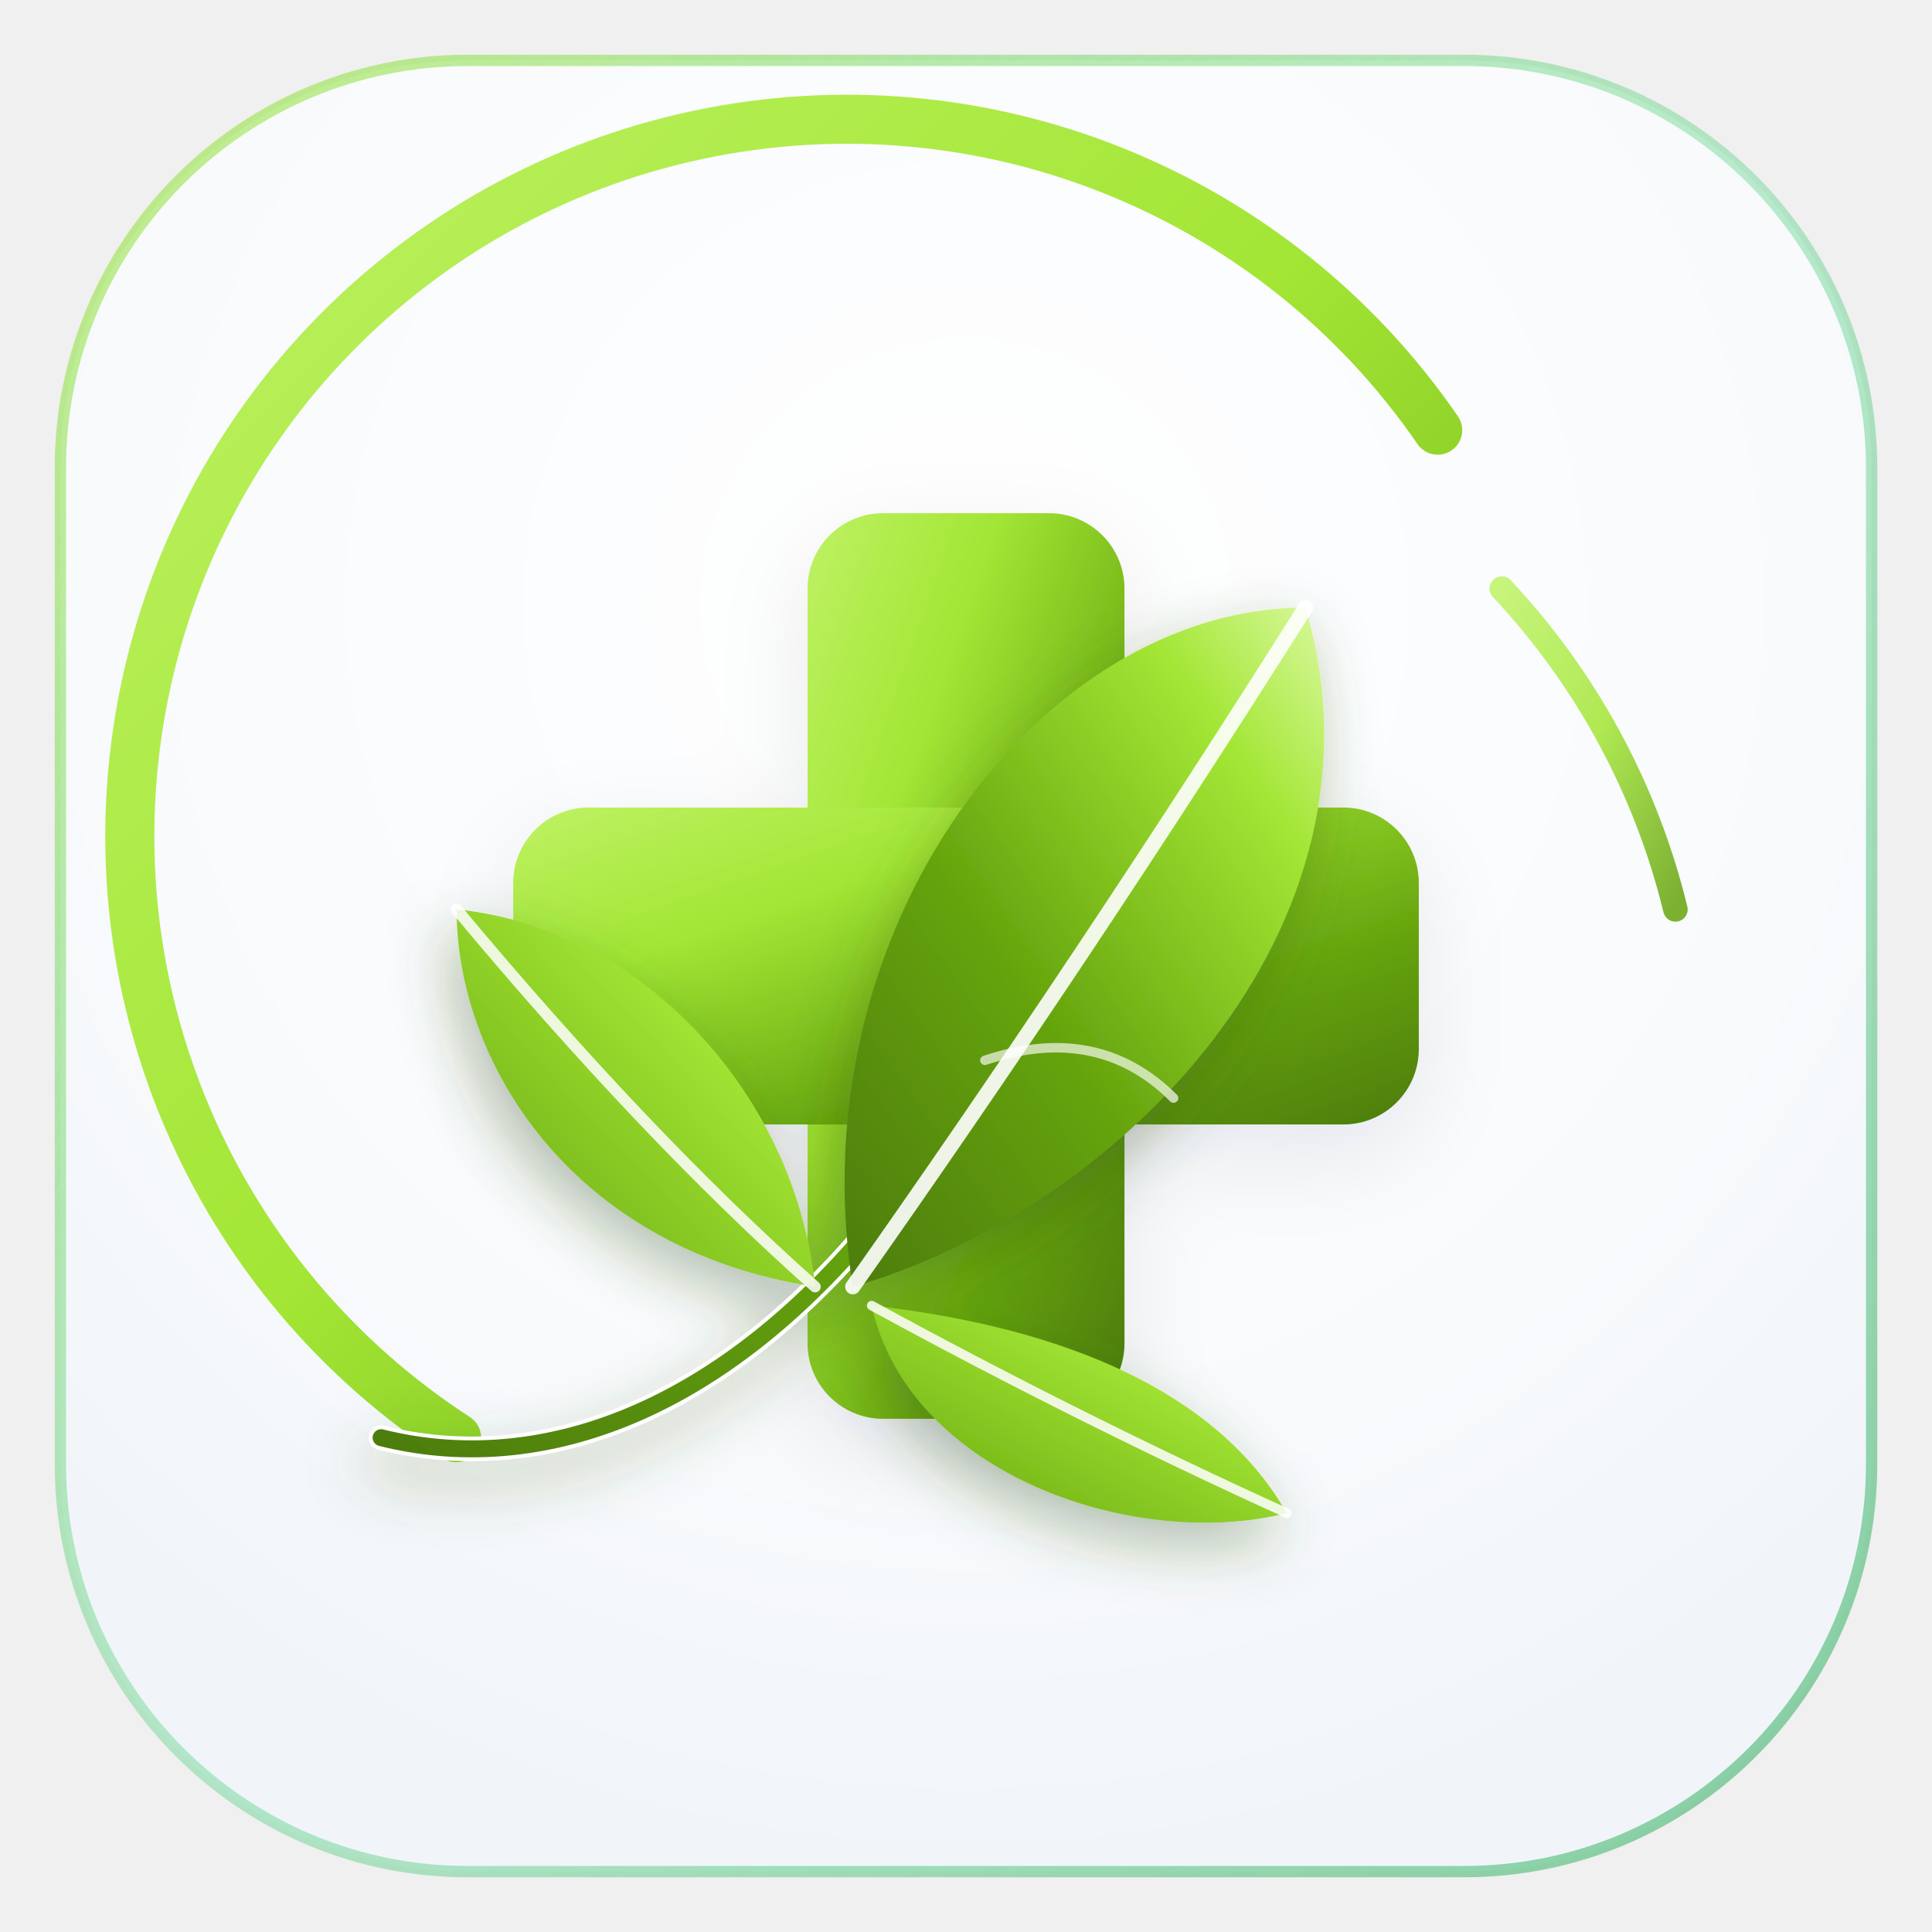
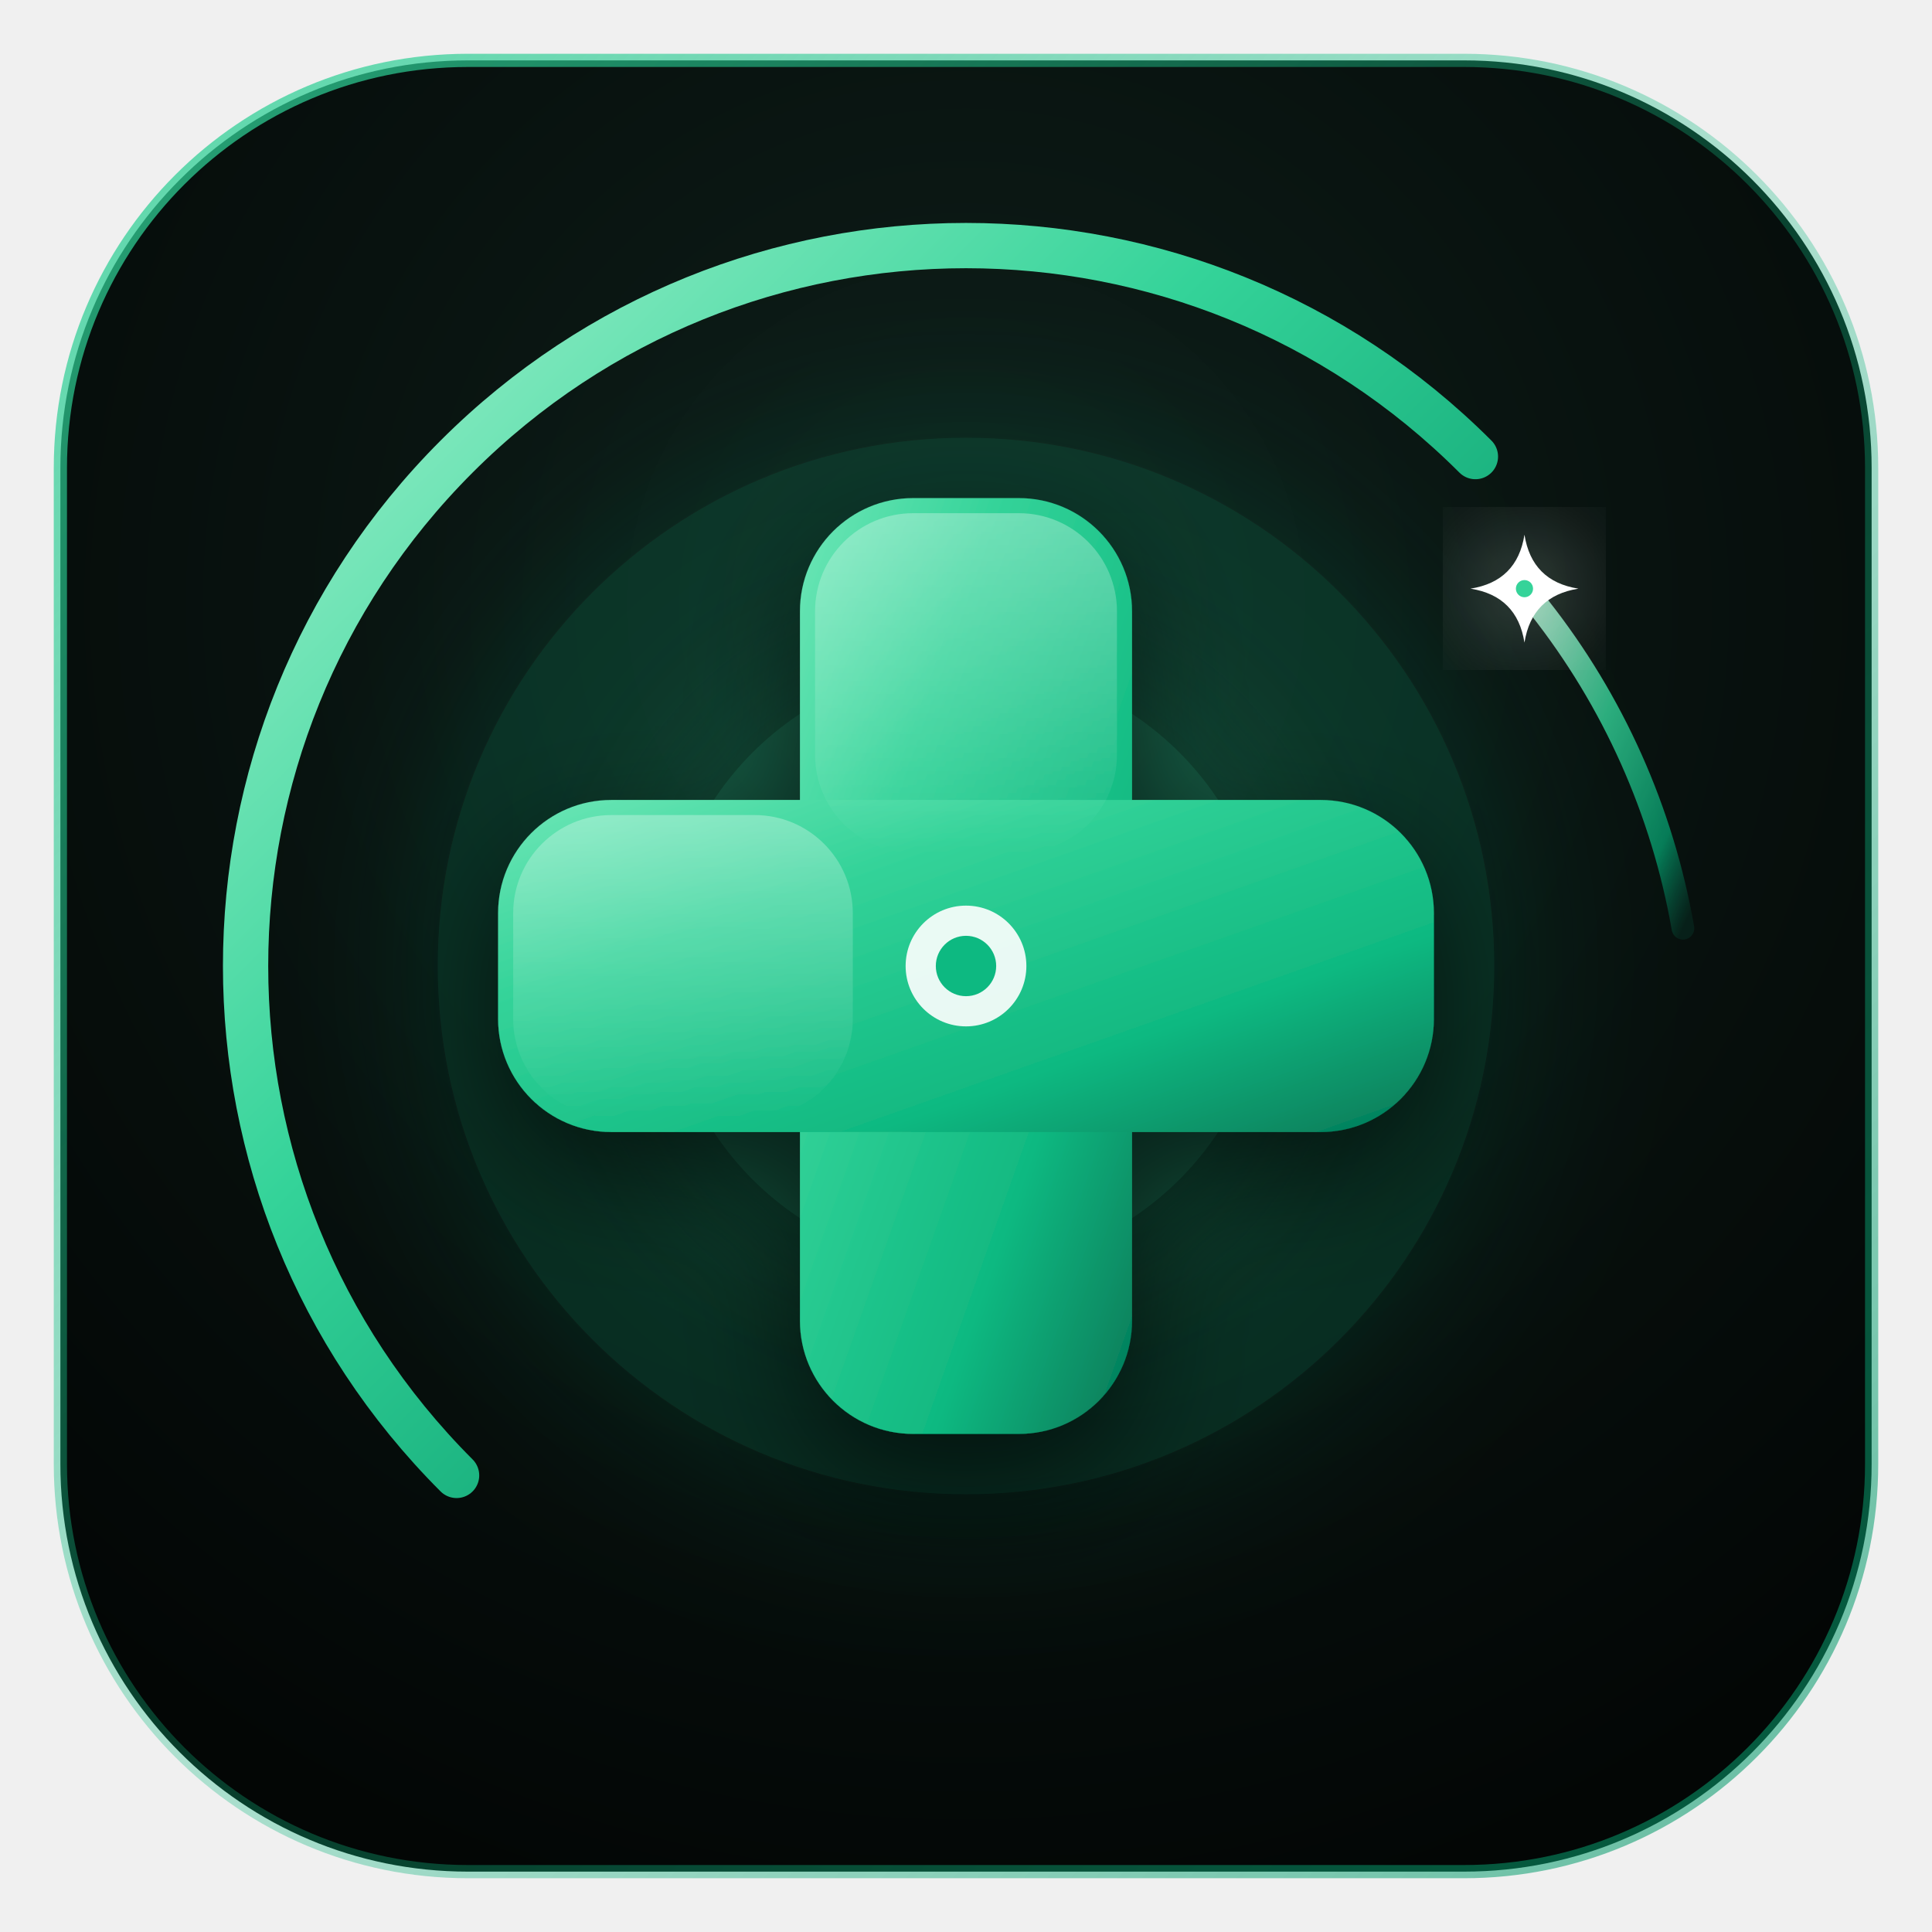
<svg xmlns="http://www.w3.org/2000/svg" width="512" height="512" viewBox="0 0 512 512" fill="none">
  <defs>
-     <radialGradient id="bg-clean-512" cx="50%" cy="30%" r="70%">
-       <stop offset="0%" stop-color="#ffffff" />
-       <stop offset="70%" stop-color="#f8fafc" />
-       <stop offset="100%" stop-color="#f1f5f9" />
+     <radialGradient id="no-leaf-bg-512" cx="50%" cy="30%" r="75%">
+       <stop offset="0%" stop-color="#0f1f1a" />
+       <stop offset="50%" stop-color="#08120f" />
+       <stop offset="100%" stop-color="#030605" />
    </radialGradient>
-     <linearGradient id="border-clean-512" x1="0%" y1="0%" x2="100%" y2="100%">
-       <stop offset="0%" stop-color="#a3e635" stop-opacity="0.6" />
-       <stop offset="50%" stop-color="#22c55e" stop-opacity="0.3" />
-       <stop offset="100%" stop-color="#16a34a" stop-opacity="0.5" />
+     <linearGradient id="no-leaf-border-512" x1="0%" y1="0%" x2="100%" y2="100%">
+       <stop offset="0%" stop-color="#34d399" stop-opacity="0.8" />
+       <stop offset="50%" stop-color="#10b981" stop-opacity="0.3" />
+       <stop offset="100%" stop-color="#059669" stop-opacity="0.6" />
    </linearGradient>
-     <linearGradient id="green-cross-512" x1="0%" y1="0%" x2="100%" y2="100%">
-       <stop offset="0%" stop-color="#bef264" />
-       <stop offset="30%" stop-color="#a3e635" />
-       <stop offset="70%" stop-color="#65a30d" />
-       <stop offset="100%" stop-color="#4d7c0f" />
+     <linearGradient id="cross-main-512" x1="0%" y1="0%" x2="100%" y2="100%">
+       <stop offset="0%" stop-color="#6ee7b7" />
+       <stop offset="30%" stop-color="#34d399" />
+       <stop offset="70%" stop-color="#10b981" />
+       <stop offset="100%" stop-color="#047857" />
    </linearGradient>
-     <linearGradient id="leaf-main-512" x1="0%" y1="100%" x2="100%" y2="0%">
-       <stop offset="0%" stop-color="#4d7c0f" />
-       <stop offset="40%" stop-color="#65a30d" />
-       <stop offset="80%" stop-color="#a3e635" />
-       <stop offset="100%" stop-color="#d9f99d" />
+     <linearGradient id="cross-sheen-512" x1="0%" y1="0%" x2="0%" y2="100%">
+       <stop offset="0%" stop-color="#ffffff" stop-opacity="0.5" />
+       <stop offset="100%" stop-color="#ffffff" stop-opacity="0" />
    </linearGradient>
-     <linearGradient id="leaf-side-512" x1="0%" y1="100%" x2="100%" y2="0%">
-       <stop offset="0%" stop-color="#65a30d" />
-       <stop offset="70%" stop-color="#a3e635" />
-       <stop offset="100%" stop-color="#bef264" />
+     <linearGradient id="ring-glow-512" x1="0%" y1="0%" x2="100%" y2="100%">
+       <stop offset="0%" stop-color="#a7f3d0" />
+       <stop offset="40%" stop-color="#34d399" />
+       <stop offset="80%" stop-color="#059669" />
+       <stop offset="100%" stop-color="#047857" stop-opacity="0.2" />
    </linearGradient>
-     <linearGradient id="ring-grad-512" x1="0%" y1="0%" x2="100%" y2="100%">
-       <stop offset="0%" stop-color="#bef264" />
-       <stop offset="50%" stop-color="#a3e635" />
-       <stop offset="100%" stop-color="#65a30d" />
-     </linearGradient>
-     <filter id="clean-shadow-512" x="-15%" y="-15%" width="130%" height="130%">
-       <feDropShadow dx="0" dy="8" stdDeviation="12" flood-color="#1e293b" flood-opacity="0.08" />
+     <filter id="emerald-aura-512" x="-25%" y="-25%" width="150%" height="150%">
+       <feGaussianBlur stdDeviation="24" result="blur" />
+       <feComposite in="SourceGraphic" in2="blur" operator="over" />
    </filter>
-     <filter id="leaf-lift" x="-20%" y="-20%" width="140%" height="140%">
-       <feDropShadow dx="-2" dy="6" stdDeviation="8" flood-color="#365314" flood-opacity="0.35" />
+     <filter id="cross-shadow-512" x="-20%" y="-20%" width="140%" height="140%">
+       <feDropShadow dx="0" dy="12" stdDeviation="16" flood-color="#000000" flood-opacity="0.6" />
    </filter>
  </defs>
-   <rect x="16" y="16" width="480" height="480" rx="108" fill="url(#bg-clean-512)" stroke="url(#border-clean-512)" stroke-width="3" />
+   <rect x="16" y="16" width="480" height="480" rx="108" fill="url(#no-leaf-bg-512)" stroke="url(#no-leaf-border-512)" stroke-width="3.5" />
+   <circle cx="256" cy="256" r="140" fill="#10b981" opacity="0.18" filter="url(#emerald-aura-512)" />
+   <circle cx="256" cy="256" r="80" fill="#34d399" opacity="0.22" filter="url(#emerald-aura-512)" />
  <g transform="translate(256, 256)">
-     <path d="M-135 125 A190 190 0 1 1 125 -142" fill="none" stroke="url(#ring-grad-512)" stroke-width="13" stroke-linecap="round" />
-     <path d="M142 -100 A190 190 0 0 1 188 -15" fill="none" stroke="url(#ring-grad-512)" stroke-width="6.5" stroke-linecap="round" opacity="0.85" />
-     <g filter="url(#clean-shadow-512)">
-       <rect x="-42" y="-120" width="84" height="240" rx="20" fill="url(#green-cross-512)" />
-       <rect x="-120" y="-42" width="240" height="84" rx="20" fill="url(#green-cross-512)" />
+     <path d="M-135 135 A190 190 0 1 1 135 -135" fill="none" stroke="url(#ring-glow-512)" stroke-width="12" stroke-linecap="round" />
+     <path d="M152 -95 A190 190 0 0 1 190 -10" fill="none" stroke="url(#ring-glow-512)" stroke-width="6" stroke-linecap="round" opacity="0.8" />
+     <g filter="url(#cross-shadow-512)">
+       <rect x="-44" y="-124" width="88" height="248" rx="30" fill="url(#cross-main-512)" />
+       <rect x="-124" y="-44" width="248" height="88" rx="30" fill="url(#cross-main-512)" />
+       <g opacity="0.6">
+         <rect x="-40" y="-120" width="80" height="90" rx="26" fill="url(#cross-sheen-512)" />
+         <rect x="-120" y="-40" width="90" height="80" rx="26" fill="url(#cross-sheen-512)" />
+       </g>
+       <circle cx="0" cy="0" r="16" fill="#ffffff" opacity="0.9" />
+       <circle cx="0" cy="0" r="8" fill="#10b981" />
    </g>
-     <g filter="url(#leaf-lift)">
-       <path d="M-155 125 C-115 135 -70 120 -30 75 C0 40 40 -15 80 -85" fill="none" stroke="#ffffff" stroke-width="6.5" stroke-linecap="round" />
-       <path d="M-155 125 C-115 135 -70 120 -30 75 C0 40 40 -15 80 -85" fill="none" stroke="url(#leaf-main-512)" stroke-width="4.5" stroke-linecap="round" />
-       <g>
-         <path d="M-30 85 C-45 -10 20 -95 90 -95 C115 -10 40 65 -30 85 Z" fill="url(#leaf-main-512)" />
-         <path d="M-30 85 Q30 0 90 -95" fill="none" stroke="#ffffff" stroke-width="4" stroke-linecap="round" opacity="0.9" />
-         <path d="M5 25 Q35 15 55 35" fill="none" stroke="#ffffff" stroke-width="2.5" stroke-linecap="round" opacity="0.65" />
-       </g>
-       <g>
-         <path d="M-40 85 C-105 75 -135 25 -135 -15 C-85 -10 -45 35 -40 85 Z" fill="url(#leaf-side-512)" />
-         <path d="M-40 85 Q-85 45 -135 -15" fill="none" stroke="#ffffff" stroke-width="3" stroke-linecap="round" opacity="0.85" />
-       </g>
-       <g>
-         <path d="M-25 90 C-15 135 45 155 85 145 C65 110 20 95 -25 90 Z" fill="url(#leaf-side-512)" />
-         <path d="M-25 90 Q30 120 85 145" fill="none" stroke="#ffffff" stroke-width="2.5" stroke-linecap="round" opacity="0.85" />
-       </g>
+     <g transform="translate(148, -100) scale(0.65)" filter="url(#emerald-aura-512)">
+       <path d="M0 -22 Q3 -3 22 0 Q3 3 0 22 Q-3 3 -22 0 Q-3 -3 0 -22 Z" fill="#ffffff" />
+       <circle cx="0" cy="0" r="3.5" fill="#34d399" />
    </g>
  </g>
</svg>
